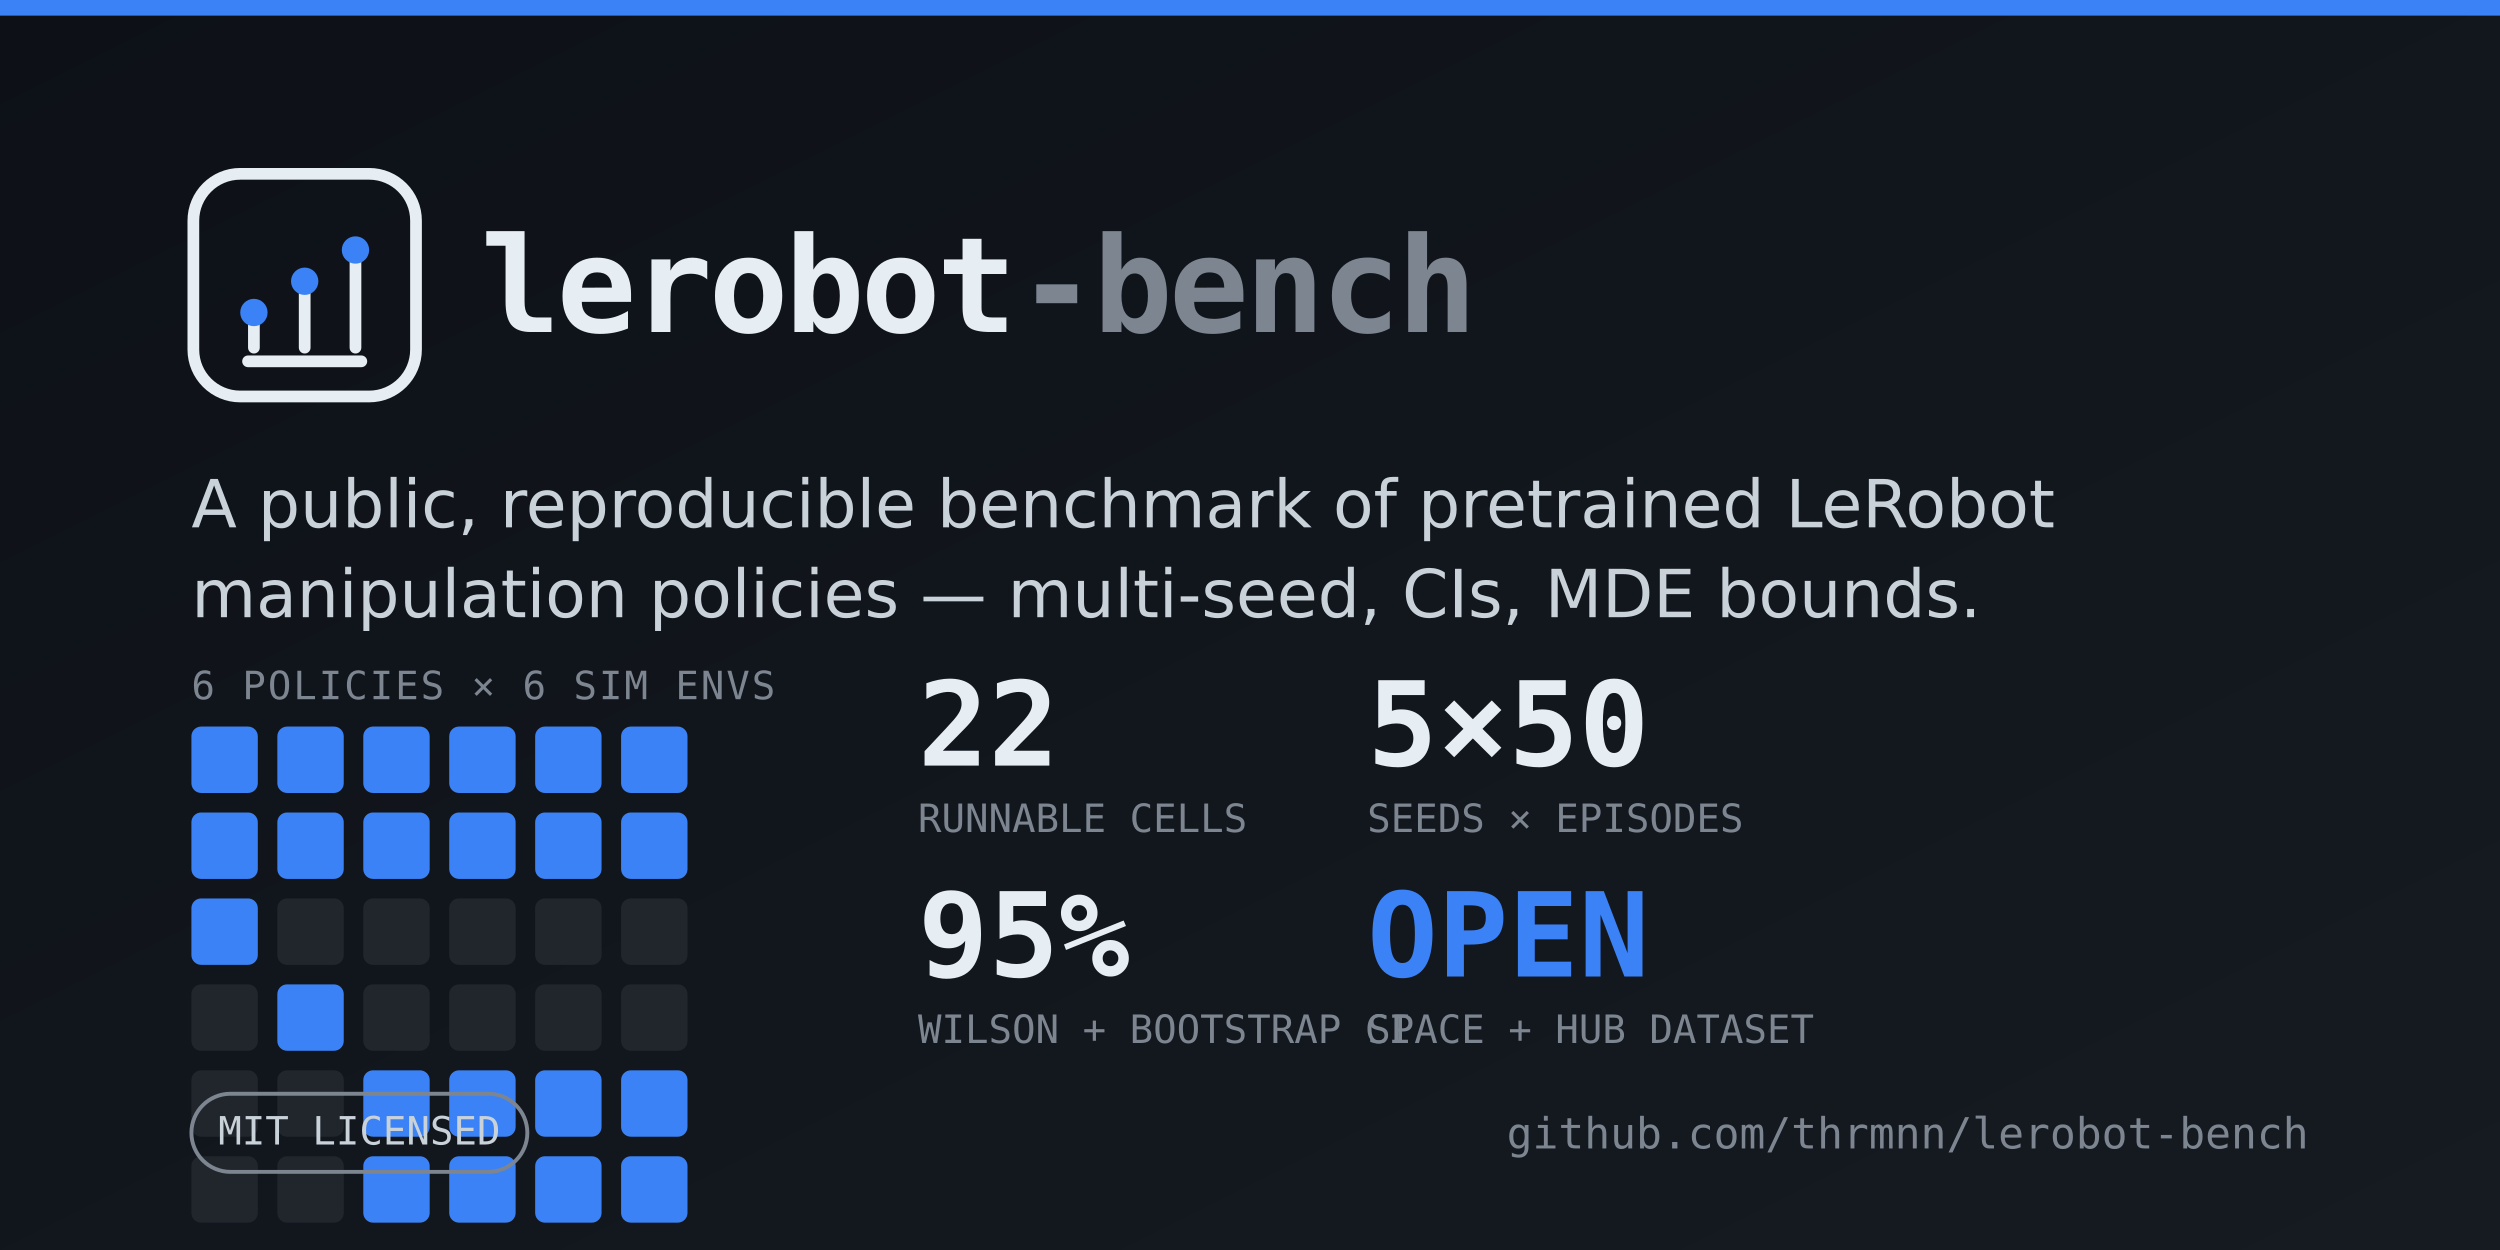
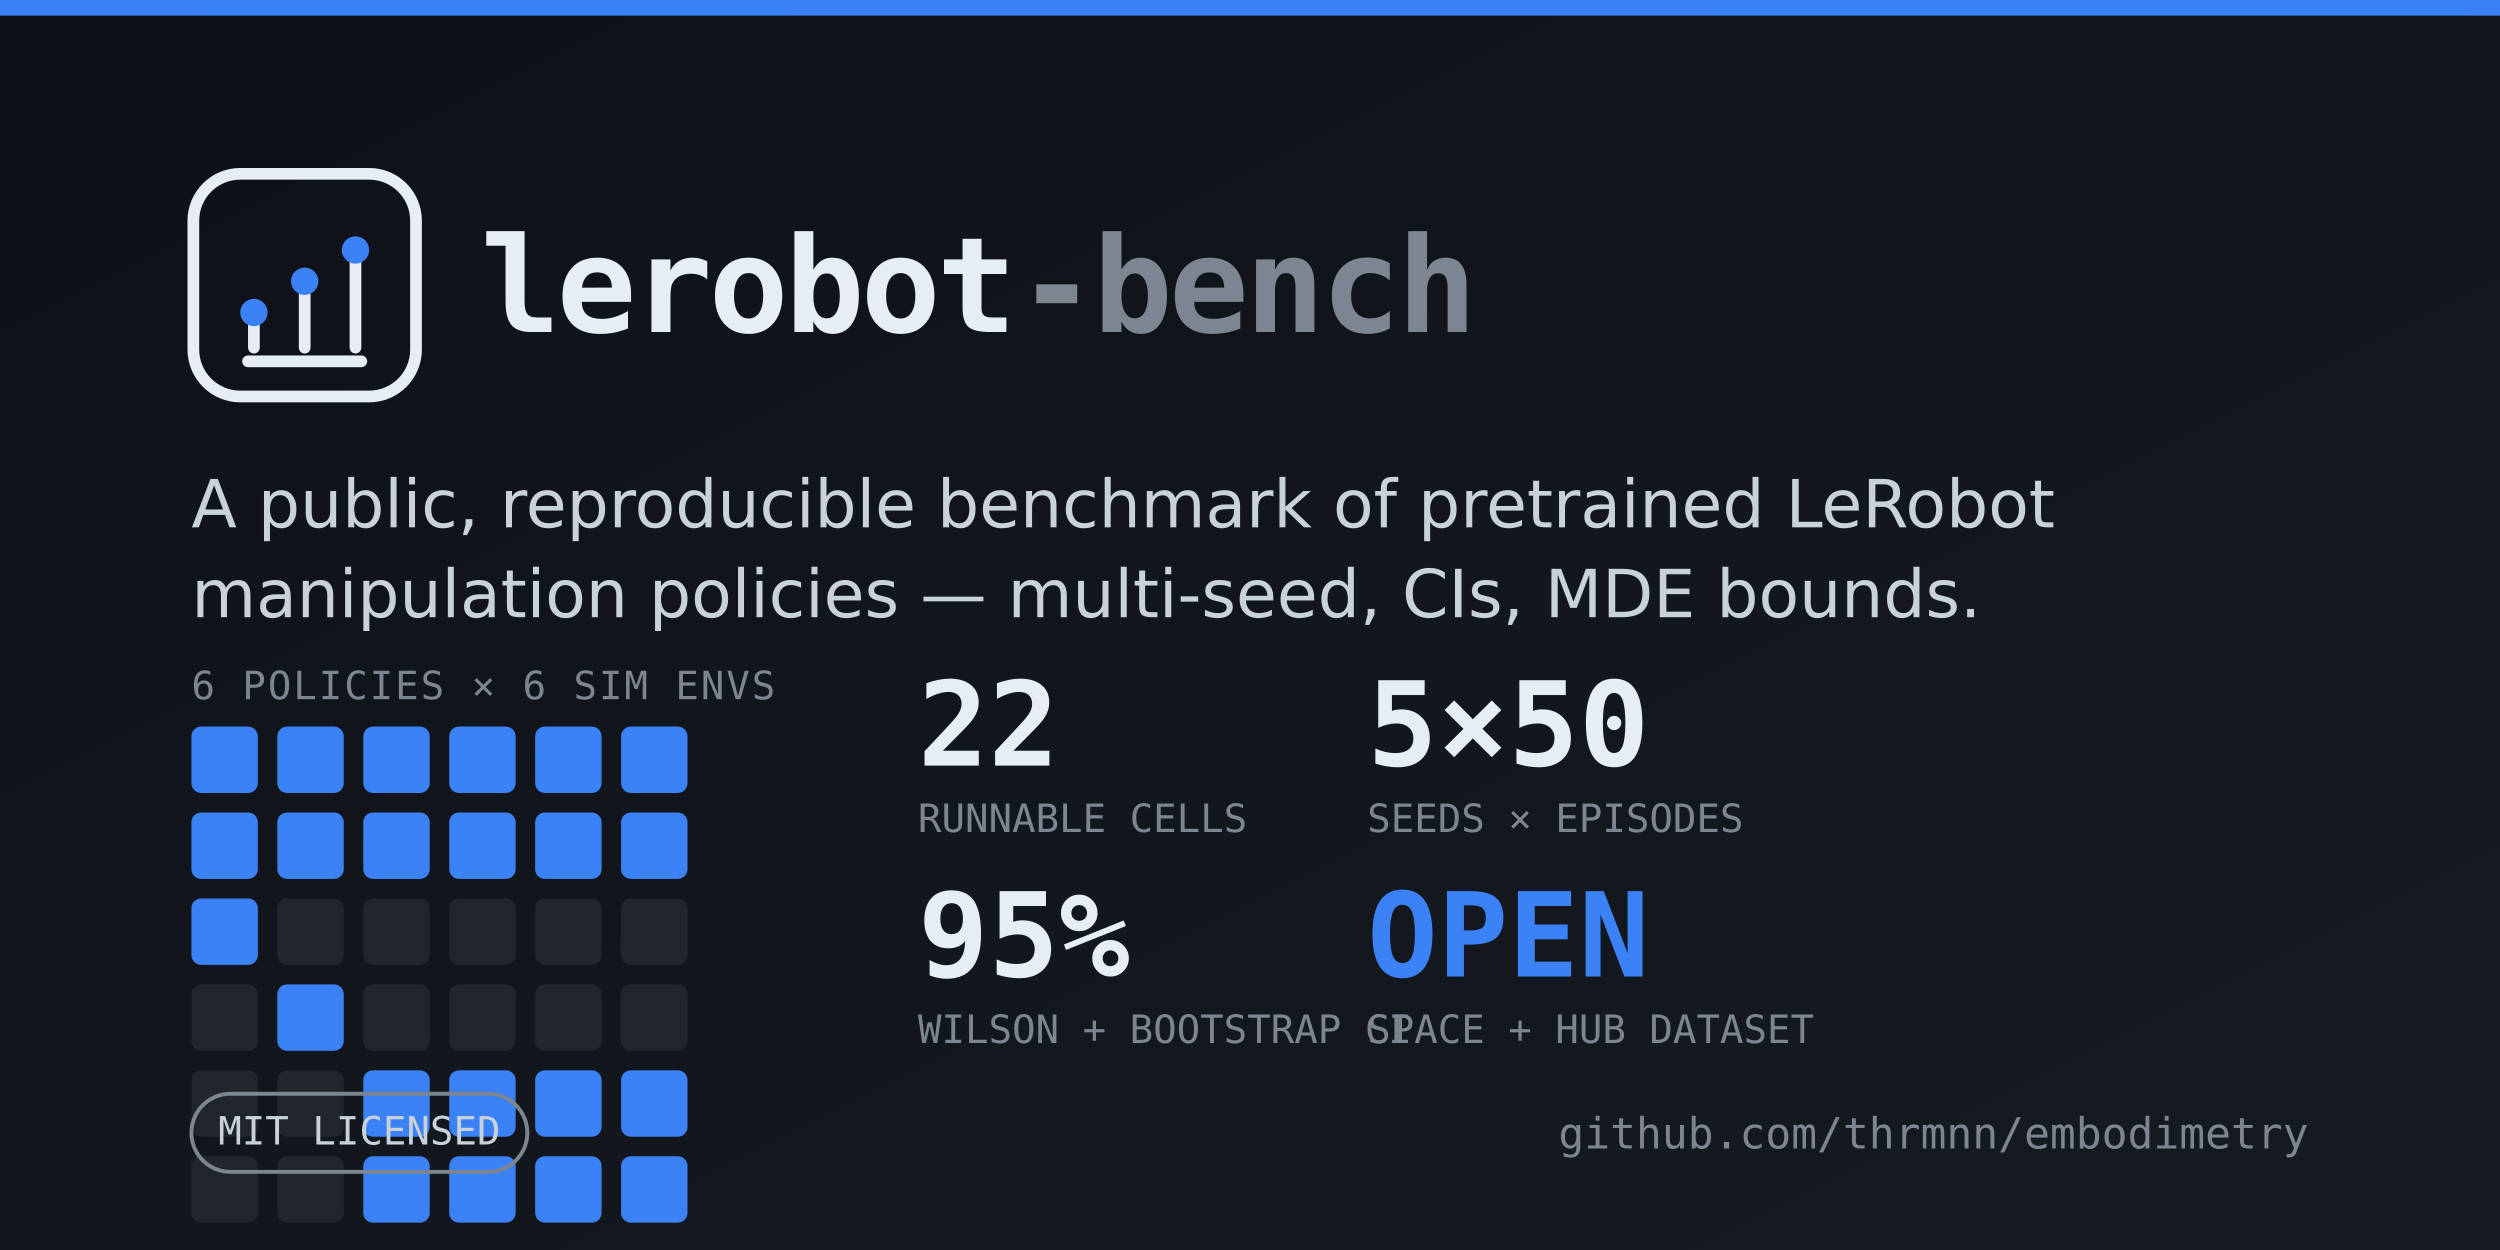
- <svg xmlns="http://www.w3.org/2000/svg" width="1280" height="640" viewBox="0 0 1280 640" role="img" aria-label="lerobot-bench social preview">
+ <svg xmlns="http://www.w3.org/2000/svg" width="1280" height="640" viewBox="0 0 1280 640" role="img" aria-label="embodimetry social preview">
  <defs>
    <linearGradient id="bg" x1="0" y1="0" x2="1" y2="1">
      <stop offset="0" stop-color="#0d1117" />
      <stop offset="1" stop-color="#161b22" />
    </linearGradient>
  </defs>
  <rect width="1280" height="640" fill="url(#bg)" />
  <rect x="0" y="0" width="1280" height="8" fill="#3b82f6" />
  <g transform="translate(96,86)" stroke="#e6edf3" fill="none" stroke-width="6" stroke-linecap="round" stroke-linejoin="round">
    <rect x="3" y="3" width="114" height="114" rx="24" />
    <line x1="34" y1="92" x2="34" y2="74" />
    <line x1="60" y1="92" x2="60" y2="58" />
    <line x1="86" y1="92" x2="86" y2="42" />
  </g>
  <g transform="translate(96,86)" fill="#3b82f6">
    <circle cx="34" cy="74" r="7" />
    <circle cx="60" cy="58" r="7" />
    <circle cx="86" cy="42" r="7" />
    <rect x="28" y="96" width="64" height="6" rx="3" fill="#e6edf3" />
  </g>
  <text x="246" y="170" font-family="'DejaVu Sans Mono',Menlo,Consolas,monospace" font-size="68" font-weight="700" fill="#e6edf3" letter-spacing="-2">lerobot<tspan fill="#7d8590">-bench</tspan>
  </text>
  <text x="98" y="270" font-family="'DejaVu Sans','Helvetica Neue',Arial,sans-serif" font-size="34" fill="#c9d1d9">A public, reproducible benchmark of pretrained LeRobot</text>
  <text x="98" y="316" font-family="'DejaVu Sans','Helvetica Neue',Arial,sans-serif" font-size="34" fill="#c9d1d9">manipulation policies — multi-seed, CIs, MDE bounds.</text>
  <g transform="translate(98,372)">
    <text x="0" y="-14" font-family="'DejaVu Sans Mono',Menlo,monospace" font-size="20" fill="#7d8590" letter-spacing="1">6 POLICIES × 6 SIM ENVS</text>
    <g>
      <rect x="0" y="0" width="34" height="34" rx="5" fill="#3b82f6" />
      <rect x="44" y="0" width="34" height="34" rx="5" fill="#3b82f6" />
      <rect x="88" y="0" width="34" height="34" rx="5" fill="#3b82f6" />
      <rect x="132" y="0" width="34" height="34" rx="5" fill="#3b82f6" />
      <rect x="176" y="0" width="34" height="34" rx="5" fill="#3b82f6" />
      <rect x="220" y="0" width="34" height="34" rx="5" fill="#3b82f6" />
      <rect x="0" y="44" width="34" height="34" rx="5" fill="#3b82f6" />
      <rect x="44" y="44" width="34" height="34" rx="5" fill="#3b82f6" />
      <rect x="88" y="44" width="34" height="34" rx="5" fill="#3b82f6" />
      <rect x="132" y="44" width="34" height="34" rx="5" fill="#3b82f6" />
      <rect x="176" y="44" width="34" height="34" rx="5" fill="#3b82f6" />
      <rect x="220" y="44" width="34" height="34" rx="5" fill="#3b82f6" />
      <rect x="0" y="88" width="34" height="34" rx="5" fill="#3b82f6" />
      <rect x="44" y="88" width="34" height="34" rx="5" fill="#21262d" />
      <rect x="88" y="88" width="34" height="34" rx="5" fill="#21262d" />
      <rect x="132" y="88" width="34" height="34" rx="5" fill="#21262d" />
      <rect x="176" y="88" width="34" height="34" rx="5" fill="#21262d" />
      <rect x="220" y="88" width="34" height="34" rx="5" fill="#21262d" />
      <rect x="0" y="132" width="34" height="34" rx="5" fill="#21262d" />
      <rect x="44" y="132" width="34" height="34" rx="5" fill="#3b82f6" />
      <rect x="88" y="132" width="34" height="34" rx="5" fill="#21262d" />
      <rect x="132" y="132" width="34" height="34" rx="5" fill="#21262d" />
      <rect x="176" y="132" width="34" height="34" rx="5" fill="#21262d" />
      <rect x="220" y="132" width="34" height="34" rx="5" fill="#21262d" />
      <rect x="0" y="176" width="34" height="34" rx="5" fill="#21262d" />
      <rect x="44" y="176" width="34" height="34" rx="5" fill="#21262d" />
      <rect x="88" y="176" width="34" height="34" rx="5" fill="#3b82f6" />
      <rect x="132" y="176" width="34" height="34" rx="5" fill="#3b82f6" />
      <rect x="176" y="176" width="34" height="34" rx="5" fill="#3b82f6" />
      <rect x="220" y="176" width="34" height="34" rx="5" fill="#3b82f6" />
      <rect x="0" y="220" width="34" height="34" rx="5" fill="#21262d" />
      <rect x="44" y="220" width="34" height="34" rx="5" fill="#21262d" />
      <rect x="88" y="220" width="34" height="34" rx="5" fill="#3b82f6" />
      <rect x="132" y="220" width="34" height="34" rx="5" fill="#3b82f6" />
      <rect x="176" y="220" width="34" height="34" rx="5" fill="#3b82f6" />
      <rect x="220" y="220" width="34" height="34" rx="5" fill="#3b82f6" />
    </g>
  </g>
  <g font-family="'DejaVu Sans Mono',Menlo,monospace">
    <text x="470" y="392" font-size="60" font-weight="700" fill="#e6edf3">22</text>
    <text x="470" y="426" font-size="20" fill="#7d8590">RUNNABLE CELLS</text>
    <text x="700" y="392" font-size="60" font-weight="700" fill="#e6edf3">5×50</text>
    <text x="700" y="426" font-size="20" fill="#7d8590">SEEDS × EPISODES</text>
    <text x="470" y="500" font-size="60" font-weight="700" fill="#e6edf3">95%</text>
    <text x="470" y="534" font-size="20" fill="#7d8590">WILSON + BOOTSTRAP CI</text>
    <text x="700" y="500" font-size="60" font-weight="700" fill="#3b82f6">OPEN</text>
    <text x="700" y="534" font-size="20" fill="#7d8590">SPACE + HUB DATASET</text>
  </g>
  <g transform="translate(98,560)">
    <rect x="0" y="0" width="172" height="40" rx="20" fill="none" stroke="#7d8590" stroke-width="2" />
    <text x="86" y="26" text-anchor="middle" font-family="'DejaVu Sans Mono',Menlo,monospace" font-size="20" fill="#c9d1d9">MIT LICENSED</text>
  </g>
-   <text x="1182" y="588" text-anchor="end" font-family="'DejaVu Sans Mono',Menlo,monospace" font-size="22" fill="#7d8590">github.com/thrmnn/lerobot-bench</text>
+   <text x="1182" y="588" text-anchor="end" font-family="'DejaVu Sans Mono',Menlo,monospace" font-size="22" fill="#7d8590">github.com/thrmnn/embodimetry</text>
</svg>
